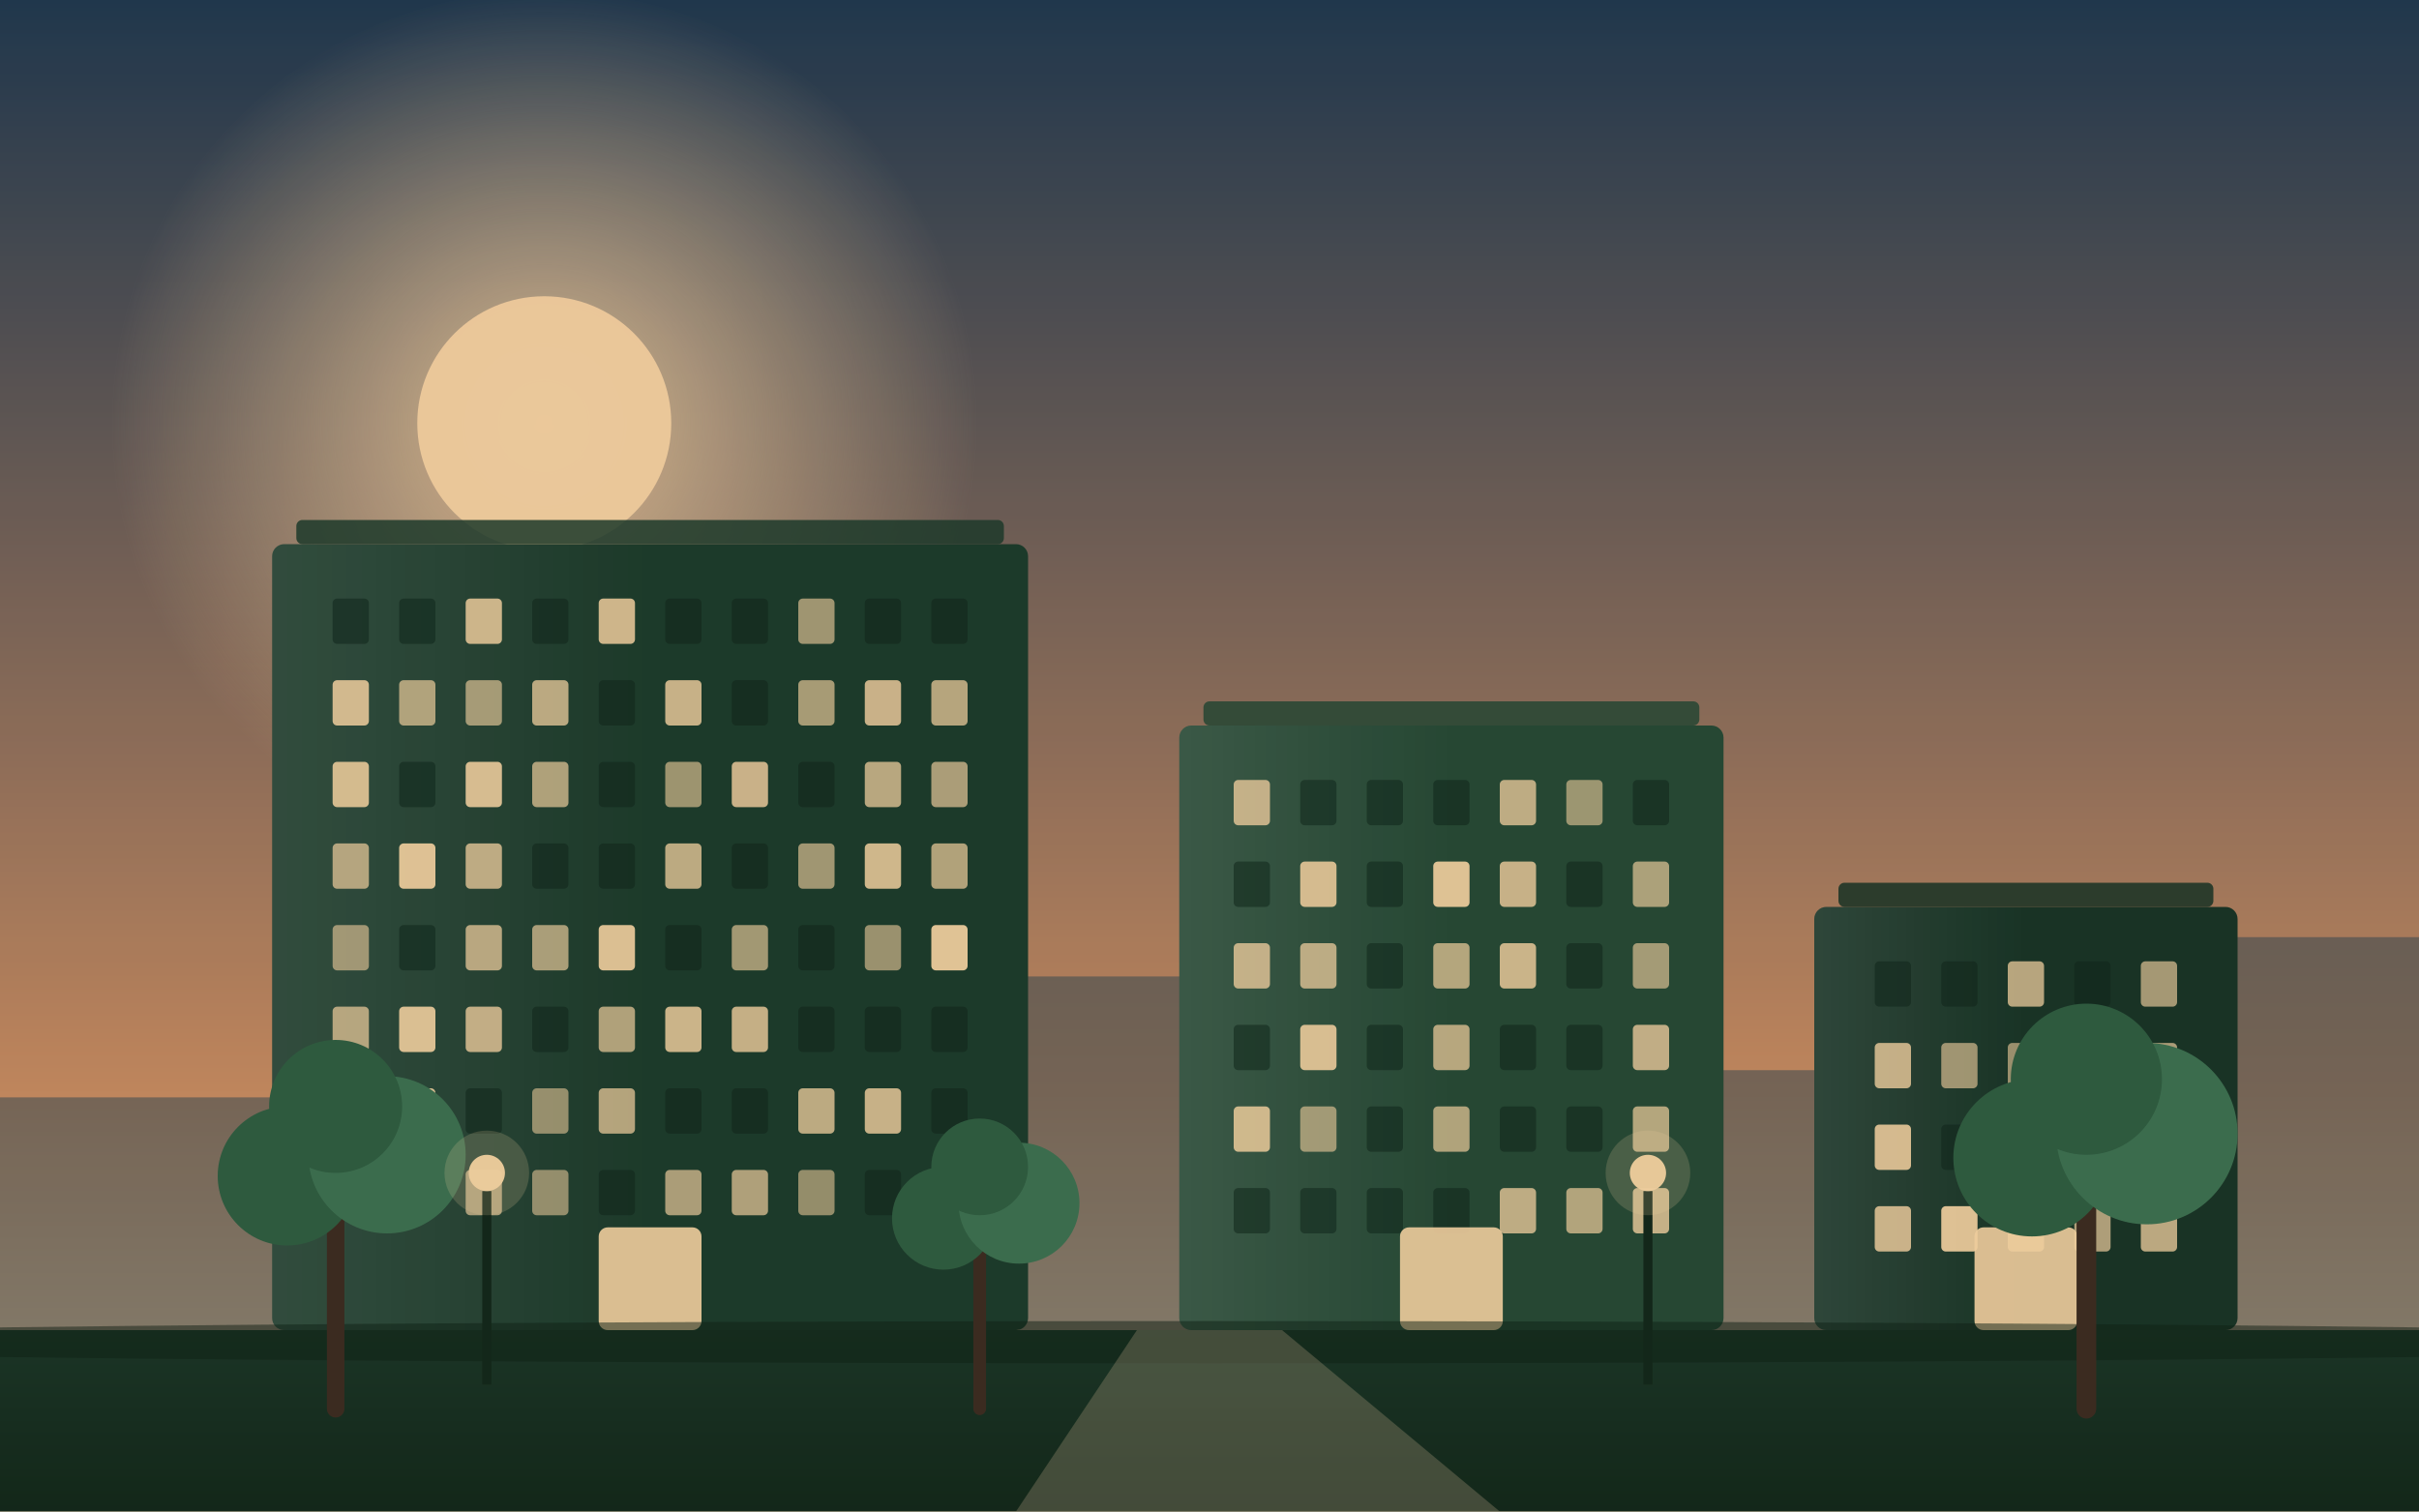
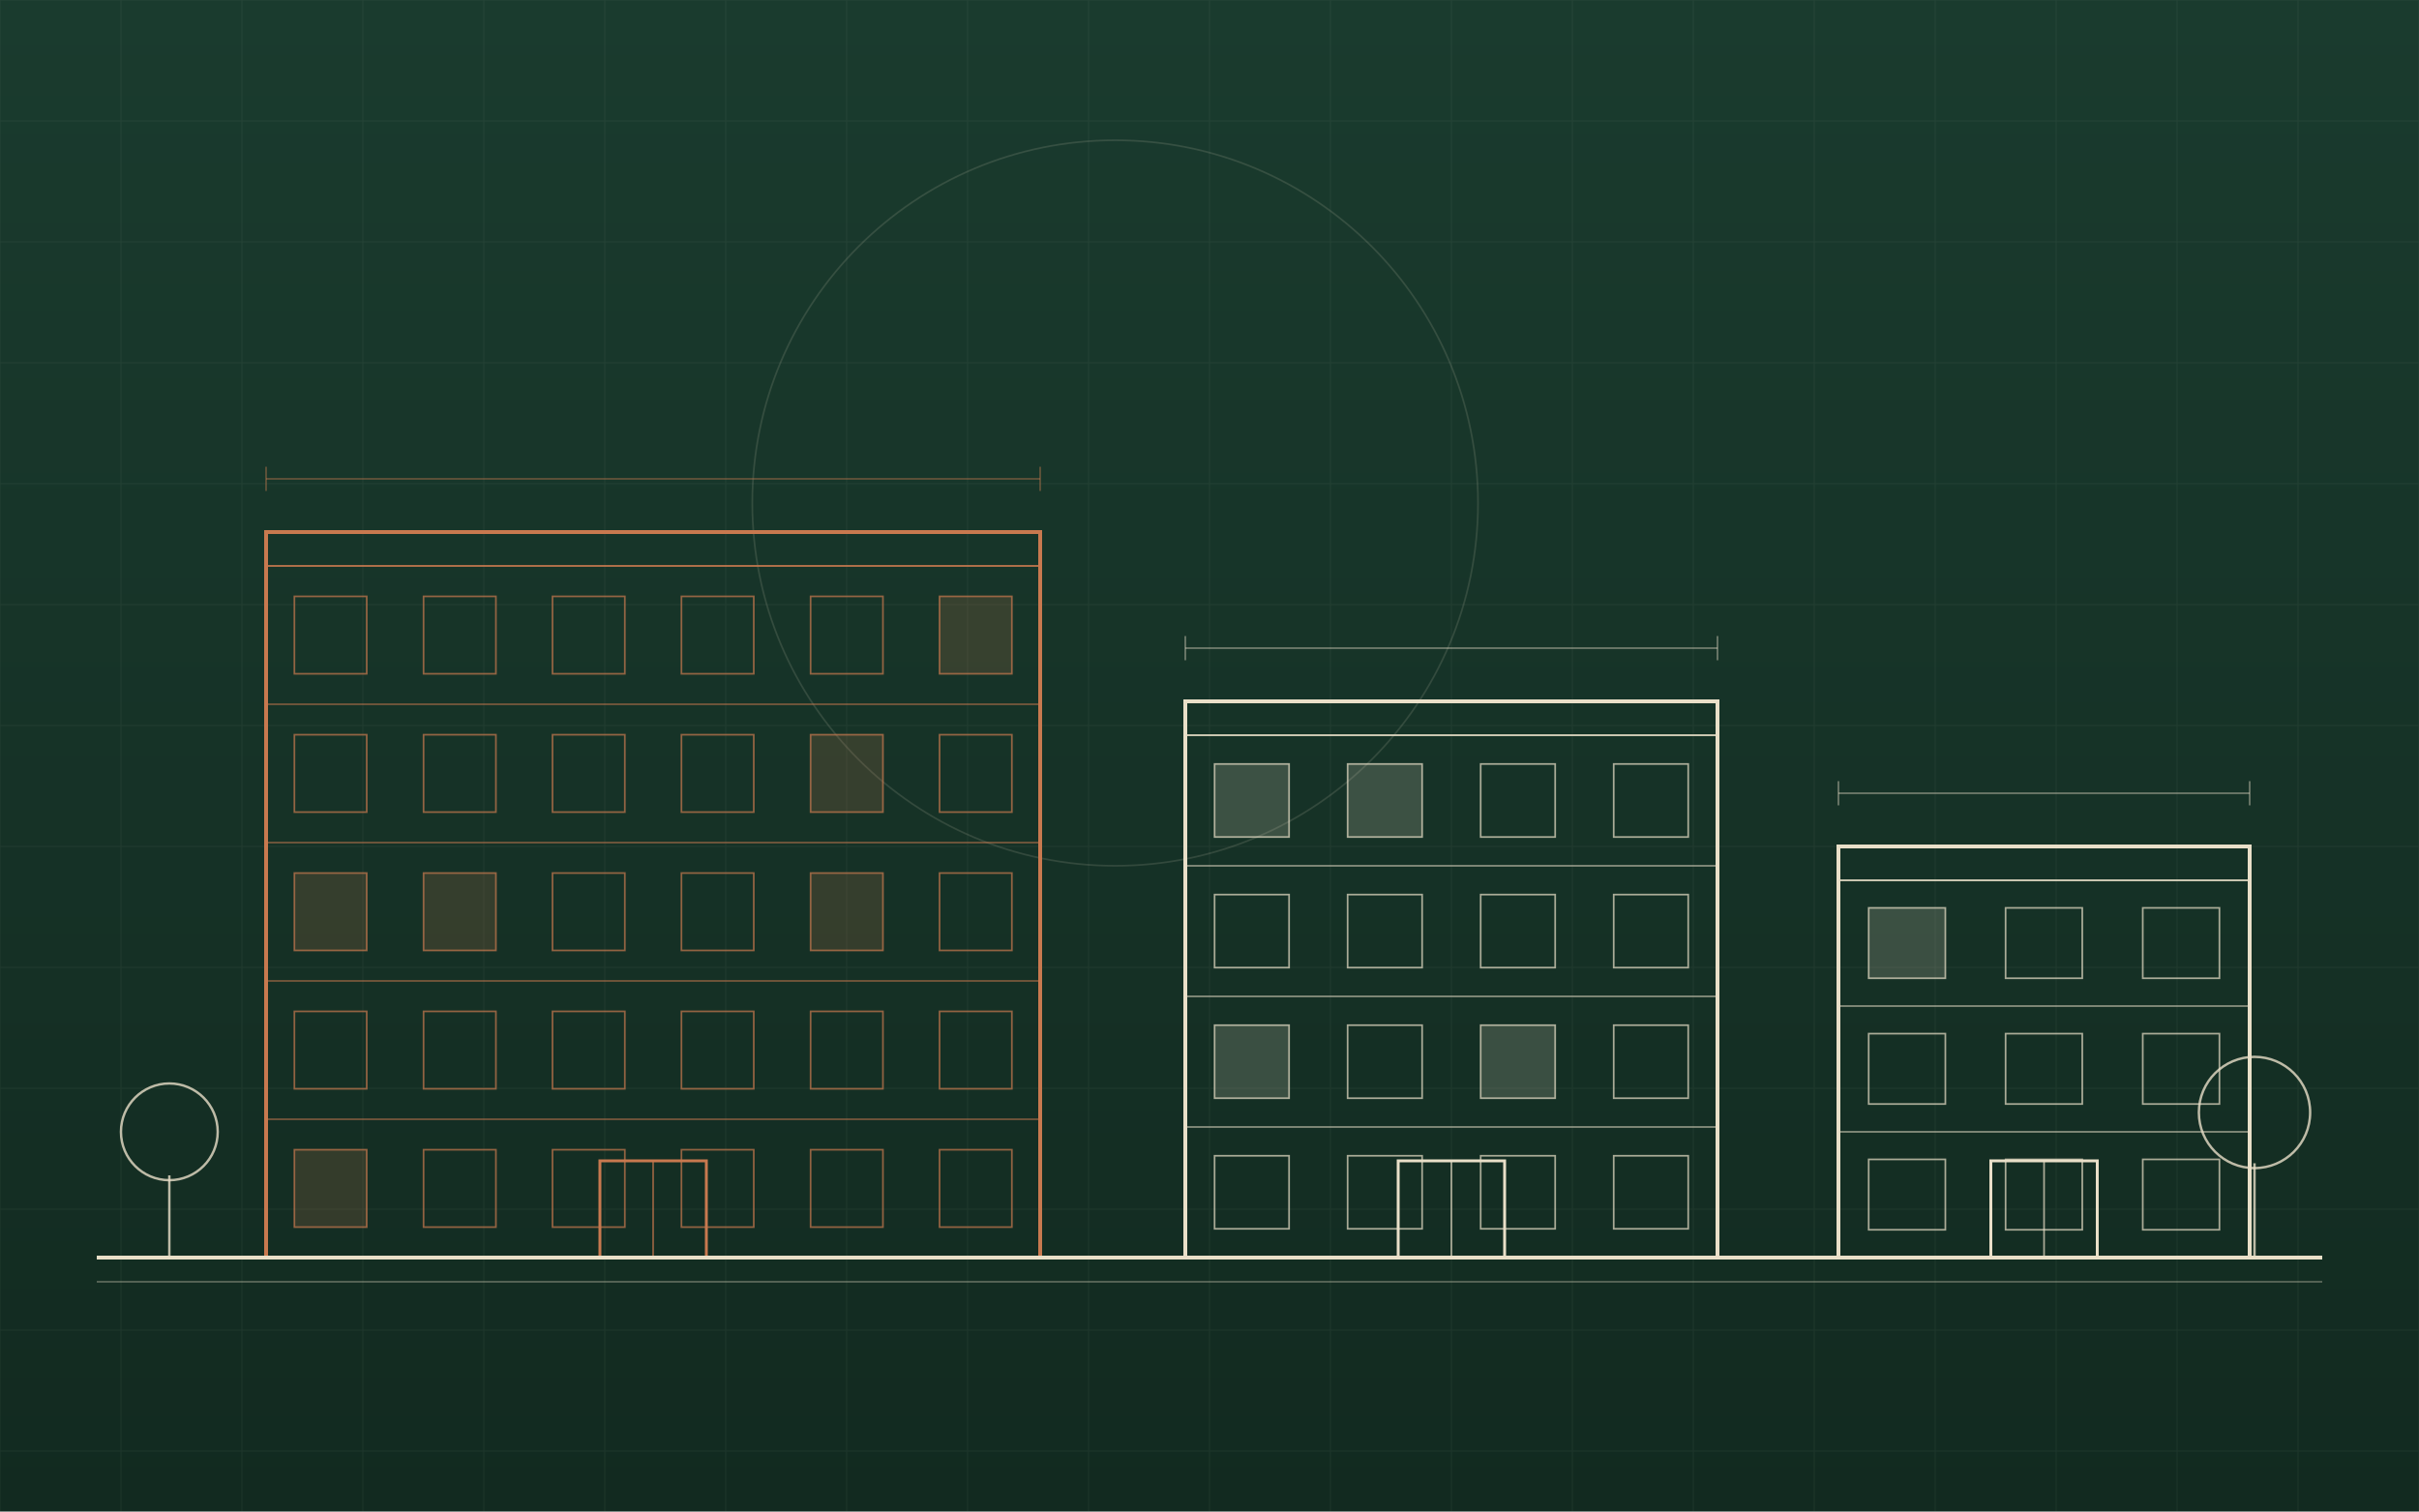
- <svg xmlns="http://www.w3.org/2000/svg" viewBox="0 0 800 500" preserveAspectRatio="xMidYMid slice" role="img" aria-label="Architectural illustration">
+ <svg xmlns="http://www.w3.org/2000/svg" viewBox="0 0 1000 625" preserveAspectRatio="xMidYMid slice" role="img" aria-label="Architectural elevation drawing">
  <defs>
-     <linearGradient id="sky" x1="0" y1="0" x2="0" y2="1">
-       <stop offset="0" stop-color="#20374f" />
-       <stop offset="0.72" stop-color="#c88a60" />
-       <stop offset="1" stop-color="#f9d2a2" />
-     </linearGradient>
-     <radialGradient id="halo" cx="0.5" cy="0.5" r="0.5">
-       <stop offset="0" stop-color="#f9d2a2" stop-opacity="0.85" />
-       <stop offset="1" stop-color="#f9d2a2" stop-opacity="0" />
-     </radialGradient>
-     <linearGradient id="gnd" x1="0" y1="0" x2="0" y2="1">
-       <stop offset="0" stop-color="#1a3526" />
-       <stop offset="1" stop-color="#122619" />
-     </linearGradient>
-     <linearGradient id="sheen" x1="0" y1="0" x2="1" y2="0">
-       <stop offset="0" stop-color="#ffffff" stop-opacity="0.10" />
-       <stop offset="0.5" stop-color="#ffffff" stop-opacity="0" />
+     <linearGradient id="bg" x1="0" y1="0" x2="0" y2="1">
+       <stop offset="0" stop-color="#1a3b2e" />
+       <stop offset="1" stop-color="#122a20" />
    </linearGradient>
  </defs>
-   <rect width="800" height="500" fill="url(#sky)" />
-   <circle cx="180" cy="140" r="143" fill="url(#halo)" />
-   <circle cx="180" cy="140" r="42" fill="#f9d2a2" opacity="0.95" />
-   <rect x="0" y="363" width="108" height="77" fill="#2c4350" opacity="0.5" />
-   <rect x="121" y="342" width="85" height="98" fill="#2c4350" opacity="0.5" />
-   <rect x="219" y="318" width="106" height="122" fill="#2c4350" opacity="0.5" />
-   <rect x="337" y="323" width="64" height="117" fill="#2c4350" opacity="0.5" />
-   <rect x="412" y="332" width="86" height="108" fill="#2c4350" opacity="0.5" />
-   <rect x="518" y="354" width="108" height="86" fill="#2c4350" opacity="0.5" />
-   <rect x="643" y="373" width="62" height="67" fill="#2c4350" opacity="0.5" />
-   <rect x="718" y="310" width="101" height="130" fill="#2c4350" opacity="0.5" />
-   <rect x="90" y="180" width="250" height="260" rx="4" fill="#1c3a2a" />
-   <rect x="90" y="180" width="250" height="260" rx="4" fill="url(#sheen)" />
-   <rect x="98" y="172" width="234" height="8" rx="2" fill="#1c3a2a" opacity="0.85" />
-   <rect x="110" y="198" width="12" height="15" rx="1.5" fill="#0f2419" opacity="0.55" />
-   <rect x="132" y="198" width="12" height="15" rx="1.5" fill="#0f2419" opacity="0.55" />
-   <rect x="154" y="198" width="12" height="15" rx="1.5" fill="#fbd6a4" opacity="0.83" />
-   <rect x="176" y="198" width="12" height="15" rx="1.5" fill="#0f2419" opacity="0.55" />
-   <rect x="198" y="198" width="12" height="15" rx="1.5" fill="#fbd6a4" opacity="0.84" />
-   <rect x="220" y="198" width="12" height="15" rx="1.5" fill="#0f2419" opacity="0.55" />
-   <rect x="242" y="198" width="12" height="15" rx="1.5" fill="#0f2419" opacity="0.55" />
-   <rect x="264" y="198" width="12" height="15" rx="1.5" fill="#fbd6a4" opacity="0.62" />
-   <rect x="286" y="198" width="12" height="15" rx="1.5" fill="#0f2419" opacity="0.55" />
-   <rect x="308" y="198" width="12" height="15" rx="1.5" fill="#0f2419" opacity="0.55" />
-   <rect x="110" y="225" width="12" height="15" rx="1.5" fill="#fbd6a4" opacity="0.85" />
-   <rect x="132" y="225" width="12" height="15" rx="1.5" fill="#fbd6a4" opacity="0.69" />
-   <rect x="154" y="225" width="12" height="15" rx="1.5" fill="#fbd6a4" opacity="0.64" />
-   <rect x="176" y="225" width="12" height="15" rx="1.5" fill="#fbd6a4" opacity="0.75" />
-   <rect x="198" y="225" width="12" height="15" rx="1.5" fill="#0f2419" opacity="0.55" />
-   <rect x="220" y="225" width="12" height="15" rx="1.5" fill="#fbd6a4" opacity="0.81" />
-   <rect x="242" y="225" width="12" height="15" rx="1.5" fill="#0f2419" opacity="0.55" />
-   <rect x="264" y="225" width="12" height="15" rx="1.5" fill="#fbd6a4" opacity="0.66" />
-   <rect x="286" y="225" width="12" height="15" rx="1.5" fill="#fbd6a4" opacity="0.82" />
-   <rect x="308" y="225" width="12" height="15" rx="1.5" fill="#fbd6a4" opacity="0.73" />
-   <rect x="110" y="252" width="12" height="15" rx="1.5" fill="#fbd6a4" opacity="0.86" />
-   <rect x="132" y="252" width="12" height="15" rx="1.5" fill="#0f2419" opacity="0.55" />
-   <rect x="154" y="252" width="12" height="15" rx="1.5" fill="#fbd6a4" opacity="0.88" />
-   <rect x="176" y="252" width="12" height="15" rx="1.5" fill="#fbd6a4" opacity="0.69" />
-   <rect x="198" y="252" width="12" height="15" rx="1.5" fill="#0f2419" opacity="0.55" />
-   <rect x="220" y="252" width="12" height="15" rx="1.5" fill="#fbd6a4" opacity="0.61" />
-   <rect x="242" y="252" width="12" height="15" rx="1.5" fill="#fbd6a4" opacity="0.82" />
-   <rect x="264" y="252" width="12" height="15" rx="1.5" fill="#0f2419" opacity="0.55" />
-   <rect x="286" y="252" width="12" height="15" rx="1.5" fill="#fbd6a4" opacity="0.74" />
-   <rect x="308" y="252" width="12" height="15" rx="1.5" fill="#fbd6a4" opacity="0.68" />
-   <rect x="110" y="279" width="12" height="15" rx="1.5" fill="#fbd6a4" opacity="0.7" />
-   <rect x="132" y="279" width="12" height="15" rx="1.5" fill="#fbd6a4" opacity="0.92" />
-   <rect x="154" y="279" width="12" height="15" rx="1.5" fill="#fbd6a4" opacity="0.76" />
-   <rect x="176" y="279" width="12" height="15" rx="1.5" fill="#0f2419" opacity="0.55" />
-   <rect x="198" y="279" width="12" height="15" rx="1.5" fill="#0f2419" opacity="0.55" />
-   <rect x="220" y="279" width="12" height="15" rx="1.5" fill="#fbd6a4" opacity="0.76" />
-   <rect x="242" y="279" width="12" height="15" rx="1.5" fill="#0f2419" opacity="0.55" />
-   <rect x="264" y="279" width="12" height="15" rx="1.5" fill="#fbd6a4" opacity="0.63" />
-   <rect x="286" y="279" width="12" height="15" rx="1.5" fill="#fbd6a4" opacity="0.85" />
-   <rect x="308" y="279" width="12" height="15" rx="1.5" fill="#fbd6a4" opacity="0.71" />
-   <rect x="110" y="306" width="12" height="15" rx="1.5" fill="#fbd6a4" opacity="0.6" />
-   <rect x="132" y="306" width="12" height="15" rx="1.5" fill="#0f2419" opacity="0.55" />
-   <rect x="154" y="306" width="12" height="15" rx="1.5" fill="#fbd6a4" opacity="0.73" />
-   <rect x="176" y="306" width="12" height="15" rx="1.5" fill="#fbd6a4" opacity="0.67" />
-   <rect x="198" y="306" width="12" height="15" rx="1.5" fill="#fbd6a4" opacity="0.91" />
-   <rect x="220" y="306" width="12" height="15" rx="1.5" fill="#0f2419" opacity="0.55" />
-   <rect x="242" y="306" width="12" height="15" rx="1.5" fill="#fbd6a4" opacity="0.64" />
-   <rect x="264" y="306" width="12" height="15" rx="1.5" fill="#0f2419" opacity="0.55" />
-   <rect x="286" y="306" width="12" height="15" rx="1.5" fill="#fbd6a4" opacity="0.6" />
-   <rect x="308" y="306" width="12" height="15" rx="1.5" fill="#fbd6a4" opacity="0.93" />
-   <rect x="110" y="333" width="12" height="15" rx="1.5" fill="#fbd6a4" opacity="0.71" />
-   <rect x="132" y="333" width="12" height="15" rx="1.5" fill="#fbd6a4" opacity="0.9" />
-   <rect x="154" y="333" width="12" height="15" rx="1.5" fill="#fbd6a4" opacity="0.78" />
-   <rect x="176" y="333" width="12" height="15" rx="1.5" fill="#0f2419" opacity="0.55" />
-   <rect x="198" y="333" width="12" height="15" rx="1.5" fill="#fbd6a4" opacity="0.7" />
-   <rect x="220" y="333" width="12" height="15" rx="1.5" fill="#fbd6a4" opacity="0.83" />
-   <rect x="242" y="333" width="12" height="15" rx="1.5" fill="#fbd6a4" opacity="0.8" />
-   <rect x="264" y="333" width="12" height="15" rx="1.5" fill="#0f2419" opacity="0.55" />
-   <rect x="286" y="333" width="12" height="15" rx="1.5" fill="#0f2419" opacity="0.55" />
-   <rect x="308" y="333" width="12" height="15" rx="1.5" fill="#0f2419" opacity="0.55" />
-   <rect x="110" y="360" width="12" height="15" rx="1.5" fill="#0f2419" opacity="0.55" />
-   <rect x="132" y="360" width="12" height="15" rx="1.5" fill="#fbd6a4" opacity="0.88" />
-   <rect x="154" y="360" width="12" height="15" rx="1.5" fill="#0f2419" opacity="0.55" />
-   <rect x="176" y="360" width="12" height="15" rx="1.5" fill="#fbd6a4" opacity="0.57" />
-   <rect x="198" y="360" width="12" height="15" rx="1.5" fill="#fbd6a4" opacity="0.72" />
-   <rect x="220" y="360" width="12" height="15" rx="1.5" fill="#0f2419" opacity="0.55" />
-   <rect x="242" y="360" width="12" height="15" rx="1.5" fill="#0f2419" opacity="0.55" />
-   <rect x="264" y="360" width="12" height="15" rx="1.5" fill="#fbd6a4" opacity="0.76" />
-   <rect x="286" y="360" width="12" height="15" rx="1.5" fill="#fbd6a4" opacity="0.81" />
-   <rect x="308" y="360" width="12" height="15" rx="1.5" fill="#0f2419" opacity="0.55" />
-   <rect x="110" y="387" width="12" height="15" rx="1.5" fill="#0f2419" opacity="0.55" />
-   <rect x="132" y="387" width="12" height="15" rx="1.5" fill="#fbd6a4" opacity="0.87" />
-   <rect x="154" y="387" width="12" height="15" rx="1.5" fill="#fbd6a4" opacity="0.66" />
-   <rect x="176" y="387" width="12" height="15" rx="1.5" fill="#fbd6a4" opacity="0.56" />
-   <rect x="198" y="387" width="12" height="15" rx="1.5" fill="#0f2419" opacity="0.55" />
-   <rect x="220" y="387" width="12" height="15" rx="1.5" fill="#fbd6a4" opacity="0.68" />
-   <rect x="242" y="387" width="12" height="15" rx="1.5" fill="#fbd6a4" opacity="0.7" />
-   <rect x="264" y="387" width="12" height="15" rx="1.5" fill="#fbd6a4" opacity="0.57" />
-   <rect x="286" y="387" width="12" height="15" rx="1.5" fill="#0f2419" opacity="0.55" />
-   <rect x="308" y="387" width="12" height="15" rx="1.5" fill="#0f2419" opacity="0.55" />
-   <rect x="198" y="406" width="34" height="34" rx="3" fill="#fbd6a4" opacity="0.9" />
-   <rect x="390" y="240" width="180" height="200" rx="4" fill="#264834" />
-   <rect x="390" y="240" width="180" height="200" rx="4" fill="url(#sheen)" />
-   <rect x="398" y="232" width="164" height="8" rx="2" fill="#264834" opacity="0.85" />
-   <rect x="408" y="258" width="12" height="15" rx="1.5" fill="#fbd6a4" opacity="0.77" />
-   <rect x="430" y="258" width="12" height="15" rx="1.5" fill="#0f2419" opacity="0.55" />
-   <rect x="452" y="258" width="12" height="15" rx="1.5" fill="#0f2419" opacity="0.55" />
-   <rect x="474" y="258" width="12" height="15" rx="1.5" fill="#0f2419" opacity="0.55" />
-   <rect x="496" y="258" width="12" height="15" rx="1.5" fill="#fbd6a4" opacity="0.76" />
-   <rect x="518" y="258" width="12" height="15" rx="1.5" fill="#fbd6a4" opacity="0.59" />
-   <rect x="540" y="258" width="12" height="15" rx="1.5" fill="#0f2419" opacity="0.55" />
-   <rect x="408" y="285" width="12" height="15" rx="1.5" fill="#0f2419" opacity="0.55" />
-   <rect x="430" y="285" width="12" height="15" rx="1.5" fill="#fbd6a4" opacity="0.86" />
-   <rect x="452" y="285" width="12" height="15" rx="1.5" fill="#0f2419" opacity="0.55" />
-   <rect x="474" y="285" width="12" height="15" rx="1.5" fill="#fbd6a4" opacity="0.92" />
-   <rect x="496" y="285" width="12" height="15" rx="1.5" fill="#fbd6a4" opacity="0.8" />
-   <rect x="518" y="285" width="12" height="15" rx="1.5" fill="#0f2419" opacity="0.55" />
-   <rect x="540" y="285" width="12" height="15" rx="1.5" fill="#fbd6a4" opacity="0.67" />
-   <rect x="408" y="312" width="12" height="15" rx="1.5" fill="#fbd6a4" opacity="0.77" />
-   <rect x="430" y="312" width="12" height="15" rx="1.5" fill="#fbd6a4" opacity="0.74" />
-   <rect x="452" y="312" width="12" height="15" rx="1.5" fill="#0f2419" opacity="0.55" />
-   <rect x="474" y="312" width="12" height="15" rx="1.5" fill="#fbd6a4" opacity="0.71" />
-   <rect x="496" y="312" width="12" height="15" rx="1.5" fill="#fbd6a4" opacity="0.82" />
-   <rect x="518" y="312" width="12" height="15" rx="1.5" fill="#0f2419" opacity="0.55" />
-   <rect x="540" y="312" width="12" height="15" rx="1.5" fill="#fbd6a4" opacity="0.63" />
-   <rect x="408" y="339" width="12" height="15" rx="1.5" fill="#0f2419" opacity="0.55" />
-   <rect x="430" y="339" width="12" height="15" rx="1.5" fill="#fbd6a4" opacity="0.88" />
-   <rect x="452" y="339" width="12" height="15" rx="1.5" fill="#0f2419" opacity="0.55" />
-   <rect x="474" y="339" width="12" height="15" rx="1.5" fill="#fbd6a4" opacity="0.72" />
-   <rect x="496" y="339" width="12" height="15" rx="1.5" fill="#0f2419" opacity="0.55" />
-   <rect x="518" y="339" width="12" height="15" rx="1.5" fill="#0f2419" opacity="0.55" />
-   <rect x="540" y="339" width="12" height="15" rx="1.5" fill="#fbd6a4" opacity="0.77" />
-   <rect x="408" y="366" width="12" height="15" rx="1.5" fill="#fbd6a4" opacity="0.83" />
-   <rect x="430" y="366" width="12" height="15" rx="1.5" fill="#fbd6a4" opacity="0.6" />
-   <rect x="452" y="366" width="12" height="15" rx="1.5" fill="#0f2419" opacity="0.55" />
-   <rect x="474" y="366" width="12" height="15" rx="1.5" fill="#fbd6a4" opacity="0.69" />
-   <rect x="496" y="366" width="12" height="15" rx="1.5" fill="#0f2419" opacity="0.55" />
-   <rect x="518" y="366" width="12" height="15" rx="1.5" fill="#0f2419" opacity="0.55" />
-   <rect x="540" y="366" width="12" height="15" rx="1.5" fill="#fbd6a4" opacity="0.71" />
-   <rect x="408" y="393" width="12" height="15" rx="1.5" fill="#0f2419" opacity="0.55" />
-   <rect x="430" y="393" width="12" height="15" rx="1.5" fill="#0f2419" opacity="0.55" />
-   <rect x="452" y="393" width="12" height="15" rx="1.5" fill="#0f2419" opacity="0.55" />
-   <rect x="474" y="393" width="12" height="15" rx="1.5" fill="#0f2419" opacity="0.55" />
-   <rect x="496" y="393" width="12" height="15" rx="1.5" fill="#fbd6a4" opacity="0.76" />
-   <rect x="518" y="393" width="12" height="15" rx="1.5" fill="#fbd6a4" opacity="0.7" />
-   <rect x="540" y="393" width="12" height="15" rx="1.5" fill="#fbd6a4" opacity="0.79" />
-   <rect x="463" y="406" width="34" height="34" rx="3" fill="#fbd6a4" opacity="0.9" />
-   <rect x="600" y="300" width="140" height="140" rx="4" fill="#183325" />
-   <rect x="600" y="300" width="140" height="140" rx="4" fill="url(#sheen)" />
-   <rect x="608" y="292" width="124" height="8" rx="2" fill="#183325" opacity="0.85" />
-   <rect x="620" y="318" width="12" height="15" rx="1.5" fill="#0f2419" opacity="0.55" />
-   <rect x="642" y="318" width="12" height="15" rx="1.5" fill="#0f2419" opacity="0.55" />
-   <rect x="664" y="318" width="12" height="15" rx="1.5" fill="#fbd6a4" opacity="0.74" />
-   <rect x="686" y="318" width="12" height="15" rx="1.5" fill="#0f2419" opacity="0.55" />
-   <rect x="708" y="318" width="12" height="15" rx="1.5" fill="#fbd6a4" opacity="0.66" />
-   <rect x="620" y="345" width="12" height="15" rx="1.5" fill="#fbd6a4" opacity="0.79" />
-   <rect x="642" y="345" width="12" height="15" rx="1.5" fill="#fbd6a4" opacity="0.62" />
-   <rect x="664" y="345" width="12" height="15" rx="1.5" fill="#fbd6a4" opacity="0.6" />
-   <rect x="686" y="345" width="12" height="15" rx="1.5" fill="#0f2419" opacity="0.55" />
-   <rect x="708" y="345" width="12" height="15" rx="1.5" fill="#fbd6a4" opacity="0.68" />
-   <rect x="620" y="372" width="12" height="15" rx="1.5" fill="#fbd6a4" opacity="0.87" />
-   <rect x="642" y="372" width="12" height="15" rx="1.5" fill="#0f2419" opacity="0.55" />
-   <rect x="664" y="372" width="12" height="15" rx="1.5" fill="#fbd6a4" opacity="0.61" />
-   <rect x="686" y="372" width="12" height="15" rx="1.5" fill="#fbd6a4" opacity="0.61" />
-   <rect x="708" y="372" width="12" height="15" rx="1.5" fill="#fbd6a4" opacity="0.93" />
-   <rect x="620" y="399" width="12" height="15" rx="1.5" fill="#fbd6a4" opacity="0.82" />
-   <rect x="642" y="399" width="12" height="15" rx="1.5" fill="#fbd6a4" opacity="0.92" />
-   <rect x="664" y="399" width="12" height="15" rx="1.5" fill="#fbd6a4" opacity="0.81" />
-   <rect x="686" y="399" width="12" height="15" rx="1.5" fill="#fbd6a4" opacity="0.7" />
-   <rect x="708" y="399" width="12" height="15" rx="1.5" fill="#fbd6a4" opacity="0.76" />
-   <rect x="653" y="406" width="34" height="34" rx="3" fill="#fbd6a4" opacity="0.9" />
-   <rect x="0" y="440" width="800" height="60" fill="url(#gnd)" />
-   <ellipse cx="400.0" cy="444" rx="560" ry="7" fill="#0d1f14" opacity="0.5" />
-   <path d="M336 500 L376 440 L424 440 L496 500 Z" fill="#c9b18f" opacity="0.28" />
-   <path d="M111 466 L111 400.9" stroke="#3d2b20" stroke-width="5.8" stroke-linecap="round" />
-   <circle cx="95" cy="389" r="23" fill="#2f5c40" />
-   <circle cx="128" cy="382" r="26" fill="#3d7050" />
-   <circle cx="111" cy="366" r="22" fill="#2f5c40" />
-   <path d="M690 466 L690 395.8" stroke="#3d2b20" stroke-width="6.5" stroke-linecap="round" />
-   <circle cx="672" cy="383" r="26" fill="#2f5c40" />
-   <circle cx="710" cy="375" r="30" fill="#3d7050" />
-   <circle cx="690" cy="357" r="25" fill="#2f5c40" />
-   <path d="M324 466 L324 411.1" stroke="#3d2b20" stroke-width="4.2" stroke-linecap="round" />
-   <circle cx="312" cy="403" r="17" fill="#2f5c40" />
-   <circle cx="337" cy="398" r="20" fill="#3d7050" />
-   <circle cx="324" cy="386" r="16" fill="#2f5c40" />
-   <path d="M161 458 V394" stroke="#122619" stroke-width="3" />
-   <circle cx="161" cy="388" r="6" fill="#fbd6a4" opacity="0.95" />
-   <circle cx="161" cy="388" r="14" fill="#fbd6a4" opacity="0.18" />
-   <path d="M545 458 V394" stroke="#122619" stroke-width="3" />
-   <circle cx="545" cy="388" r="6" fill="#fbd6a4" opacity="0.95" />
-   <circle cx="545" cy="388" r="14" fill="#fbd6a4" opacity="0.18" />
-   <rect width="800" height="500" fill="#1a2f22" opacity="0.06" />
+   <rect width="1000" height="625" fill="url(#bg)" />
+   <g stroke="#e9dfc8" stroke-width="0.4" opacity="0.06">
+     <line x1="0" y1="0" x2="0" y2="625" />
+     <line x1="50" y1="0" x2="50" y2="625" />
+     <line x1="100" y1="0" x2="100" y2="625" />
+     <line x1="150" y1="0" x2="150" y2="625" />
+     <line x1="200" y1="0" x2="200" y2="625" />
+     <line x1="250" y1="0" x2="250" y2="625" />
+     <line x1="300" y1="0" x2="300" y2="625" />
+     <line x1="350" y1="0" x2="350" y2="625" />
+     <line x1="400" y1="0" x2="400" y2="625" />
+     <line x1="450" y1="0" x2="450" y2="625" />
+     <line x1="500" y1="0" x2="500" y2="625" />
+     <line x1="550" y1="0" x2="550" y2="625" />
+     <line x1="600" y1="0" x2="600" y2="625" />
+     <line x1="650" y1="0" x2="650" y2="625" />
+     <line x1="700" y1="0" x2="700" y2="625" />
+     <line x1="750" y1="0" x2="750" y2="625" />
+     <line x1="800" y1="0" x2="800" y2="625" />
+     <line x1="850" y1="0" x2="850" y2="625" />
+     <line x1="900" y1="0" x2="900" y2="625" />
+     <line x1="950" y1="0" x2="950" y2="625" />
+     <line x1="1000" y1="0" x2="1000" y2="625" />
+     <line x1="0" y1="0" x2="1000" y2="0" />
+     <line x1="0" y1="50" x2="1000" y2="50" />
+     <line x1="0" y1="100" x2="1000" y2="100" />
+     <line x1="0" y1="150" x2="1000" y2="150" />
+     <line x1="0" y1="200" x2="1000" y2="200" />
+     <line x1="0" y1="250" x2="1000" y2="250" />
+     <line x1="0" y1="300" x2="1000" y2="300" />
+     <line x1="0" y1="350" x2="1000" y2="350" />
+     <line x1="0" y1="400" x2="1000" y2="400" />
+     <line x1="0" y1="450" x2="1000" y2="450" />
+     <line x1="0" y1="500" x2="1000" y2="500" />
+     <line x1="0" y1="550" x2="1000" y2="550" />
+     <line x1="0" y1="600" x2="1000" y2="600" />
+   </g>
+   <circle cx="461" cy="208" r="150" fill="none" stroke="#e9dfc8" stroke-width="0.7" opacity="0.14" />
+   <rect x="110" y="220" width="320" height="300" fill="none" stroke="#c8794f" stroke-width="1.6" />
+   <line x1="110" y1="234" x2="430" y2="234" stroke="#c8794f" stroke-width="0.8" opacity="0.85" />
+   <line x1="110" y1="291.2" x2="430" y2="291.2" stroke="#c8794f" stroke-width="0.7" opacity="0.55" />
+   <line x1="110" y1="348.4" x2="430" y2="348.4" stroke="#c8794f" stroke-width="0.7" opacity="0.55" />
+   <line x1="110" y1="405.6" x2="430" y2="405.6" stroke="#c8794f" stroke-width="0.7" opacity="0.55" />
+   <line x1="110" y1="462.8" x2="430" y2="462.8" stroke="#c8794f" stroke-width="0.7" opacity="0.55" />
+   <rect x="121.7" y="246.6" width="29.9" height="32.0" fill="none" stroke="#c8794f" stroke-width="0.7" opacity="0.7" />
+   <rect x="175.1" y="246.6" width="29.9" height="32.0" fill="none" stroke="#c8794f" stroke-width="0.7" opacity="0.7" />
+   <rect x="228.4" y="246.6" width="29.9" height="32.0" fill="none" stroke="#c8794f" stroke-width="0.7" opacity="0.7" />
+   <rect x="281.7" y="246.6" width="29.9" height="32.0" fill="none" stroke="#c8794f" stroke-width="0.7" opacity="0.7" />
+   <rect x="335.1" y="246.6" width="29.9" height="32.0" fill="none" stroke="#c8794f" stroke-width="0.7" opacity="0.7" />
+   <rect x="388.4" y="246.6" width="29.9" height="32.0" fill="none" stroke="#c8794f" stroke-width="0.7" opacity="0.7" />
+   <rect x="388.4" y="246.6" width="29.9" height="32.0" fill="#c8794f" opacity="0.18" stroke="none" />
+   <rect x="121.7" y="303.8" width="29.9" height="32.0" fill="none" stroke="#c8794f" stroke-width="0.7" opacity="0.7" />
+   <rect x="175.1" y="303.8" width="29.9" height="32.0" fill="none" stroke="#c8794f" stroke-width="0.7" opacity="0.7" />
+   <rect x="228.4" y="303.8" width="29.9" height="32.0" fill="none" stroke="#c8794f" stroke-width="0.7" opacity="0.7" />
+   <rect x="281.7" y="303.8" width="29.9" height="32.0" fill="none" stroke="#c8794f" stroke-width="0.7" opacity="0.7" />
+   <rect x="335.1" y="303.8" width="29.9" height="32.0" fill="none" stroke="#c8794f" stroke-width="0.7" opacity="0.7" />
+   <rect x="335.1" y="303.8" width="29.9" height="32.0" fill="#c8794f" opacity="0.18" stroke="none" />
+   <rect x="388.4" y="303.8" width="29.9" height="32.0" fill="none" stroke="#c8794f" stroke-width="0.7" opacity="0.7" />
+   <rect x="121.7" y="361.0" width="29.9" height="32.0" fill="none" stroke="#c8794f" stroke-width="0.7" opacity="0.7" />
+   <rect x="121.7" y="361.0" width="29.9" height="32.0" fill="#c8794f" opacity="0.18" stroke="none" />
+   <rect x="175.1" y="361.0" width="29.9" height="32.0" fill="none" stroke="#c8794f" stroke-width="0.7" opacity="0.7" />
+   <rect x="175.1" y="361.0" width="29.9" height="32.0" fill="#c8794f" opacity="0.18" stroke="none" />
+   <rect x="228.4" y="361.0" width="29.9" height="32.0" fill="none" stroke="#c8794f" stroke-width="0.7" opacity="0.7" />
+   <rect x="281.7" y="361.0" width="29.9" height="32.0" fill="none" stroke="#c8794f" stroke-width="0.7" opacity="0.7" />
+   <rect x="335.1" y="361.0" width="29.9" height="32.0" fill="none" stroke="#c8794f" stroke-width="0.7" opacity="0.7" />
+   <rect x="335.1" y="361.0" width="29.9" height="32.0" fill="#c8794f" opacity="0.18" stroke="none" />
+   <rect x="388.4" y="361.0" width="29.9" height="32.0" fill="none" stroke="#c8794f" stroke-width="0.7" opacity="0.7" />
+   <rect x="121.7" y="418.2" width="29.9" height="32.0" fill="none" stroke="#c8794f" stroke-width="0.7" opacity="0.7" />
+   <rect x="175.1" y="418.2" width="29.9" height="32.0" fill="none" stroke="#c8794f" stroke-width="0.7" opacity="0.7" />
+   <rect x="228.4" y="418.2" width="29.9" height="32.0" fill="none" stroke="#c8794f" stroke-width="0.7" opacity="0.7" />
+   <rect x="281.7" y="418.2" width="29.9" height="32.0" fill="none" stroke="#c8794f" stroke-width="0.7" opacity="0.7" />
+   <rect x="335.1" y="418.2" width="29.9" height="32.0" fill="none" stroke="#c8794f" stroke-width="0.7" opacity="0.7" />
+   <rect x="388.4" y="418.2" width="29.9" height="32.0" fill="none" stroke="#c8794f" stroke-width="0.7" opacity="0.7" />
+   <rect x="121.7" y="475.4" width="29.9" height="32.0" fill="none" stroke="#c8794f" stroke-width="0.7" opacity="0.7" />
+   <rect x="121.7" y="475.4" width="29.9" height="32.0" fill="#c8794f" opacity="0.18" stroke="none" />
+   <rect x="175.1" y="475.4" width="29.9" height="32.0" fill="none" stroke="#c8794f" stroke-width="0.7" opacity="0.7" />
+   <rect x="228.4" y="475.4" width="29.9" height="32.0" fill="none" stroke="#c8794f" stroke-width="0.7" opacity="0.7" />
+   <rect x="281.7" y="475.4" width="29.9" height="32.0" fill="none" stroke="#c8794f" stroke-width="0.7" opacity="0.7" />
+   <rect x="335.1" y="475.4" width="29.9" height="32.0" fill="none" stroke="#c8794f" stroke-width="0.7" opacity="0.7" />
+   <rect x="388.4" y="475.4" width="29.9" height="32.0" fill="none" stroke="#c8794f" stroke-width="0.7" opacity="0.7" />
+   <rect x="248" y="480" width="44" height="40" fill="none" stroke="#c8794f" stroke-width="1.2" />
+   <line x1="270" y1="480" x2="270" y2="520" stroke="#c8794f" stroke-width="0.7" opacity="0.7" />
+   <line x1="110" y1="198" x2="430" y2="198" stroke="#c8794f" stroke-width="0.6" opacity="0.5" />
+   <line x1="110" y1="193" x2="110" y2="203" stroke="#c8794f" stroke-width="0.6" opacity="0.5" />
+   <line x1="430" y1="193" x2="430" y2="203" stroke="#c8794f" stroke-width="0.6" opacity="0.5" />
+   <rect x="490" y="290" width="220" height="230" fill="none" stroke="#e9dfc8" stroke-width="1.6" />
+   <line x1="490" y1="304" x2="710" y2="304" stroke="#e9dfc8" stroke-width="0.8" opacity="0.85" />
+   <line x1="490" y1="358.0" x2="710" y2="358.0" stroke="#e9dfc8" stroke-width="0.7" opacity="0.55" />
+   <line x1="490" y1="412.0" x2="710" y2="412.0" stroke="#e9dfc8" stroke-width="0.7" opacity="0.55" />
+   <line x1="490" y1="466.0" x2="710" y2="466.0" stroke="#e9dfc8" stroke-width="0.7" opacity="0.55" />
+   <rect x="502.1" y="315.9" width="30.8" height="30.2" fill="none" stroke="#e9dfc8" stroke-width="0.7" opacity="0.7" />
+   <rect x="502.1" y="315.9" width="30.8" height="30.2" fill="#e9dfc8" opacity="0.18" stroke="none" />
+   <rect x="557.1" y="315.9" width="30.8" height="30.2" fill="none" stroke="#e9dfc8" stroke-width="0.7" opacity="0.7" />
+   <rect x="557.1" y="315.9" width="30.8" height="30.2" fill="#e9dfc8" opacity="0.18" stroke="none" />
+   <rect x="612.1" y="315.9" width="30.8" height="30.2" fill="none" stroke="#e9dfc8" stroke-width="0.7" opacity="0.7" />
+   <rect x="667.1" y="315.9" width="30.8" height="30.2" fill="none" stroke="#e9dfc8" stroke-width="0.7" opacity="0.7" />
+   <rect x="502.1" y="369.9" width="30.8" height="30.2" fill="none" stroke="#e9dfc8" stroke-width="0.7" opacity="0.7" />
+   <rect x="557.1" y="369.9" width="30.8" height="30.2" fill="none" stroke="#e9dfc8" stroke-width="0.7" opacity="0.7" />
+   <rect x="612.1" y="369.9" width="30.8" height="30.2" fill="none" stroke="#e9dfc8" stroke-width="0.7" opacity="0.7" />
+   <rect x="667.1" y="369.9" width="30.8" height="30.2" fill="none" stroke="#e9dfc8" stroke-width="0.7" opacity="0.7" />
+   <rect x="502.1" y="423.9" width="30.8" height="30.2" fill="none" stroke="#e9dfc8" stroke-width="0.7" opacity="0.7" />
+   <rect x="502.1" y="423.9" width="30.8" height="30.2" fill="#e9dfc8" opacity="0.18" stroke="none" />
+   <rect x="557.1" y="423.9" width="30.8" height="30.2" fill="none" stroke="#e9dfc8" stroke-width="0.7" opacity="0.7" />
+   <rect x="612.1" y="423.9" width="30.8" height="30.2" fill="none" stroke="#e9dfc8" stroke-width="0.7" opacity="0.7" />
+   <rect x="612.1" y="423.9" width="30.8" height="30.2" fill="#e9dfc8" opacity="0.18" stroke="none" />
+   <rect x="667.1" y="423.9" width="30.8" height="30.2" fill="none" stroke="#e9dfc8" stroke-width="0.7" opacity="0.7" />
+   <rect x="502.1" y="477.9" width="30.8" height="30.2" fill="none" stroke="#e9dfc8" stroke-width="0.7" opacity="0.7" />
+   <rect x="557.1" y="477.9" width="30.8" height="30.2" fill="none" stroke="#e9dfc8" stroke-width="0.7" opacity="0.7" />
+   <rect x="612.1" y="477.9" width="30.8" height="30.2" fill="none" stroke="#e9dfc8" stroke-width="0.7" opacity="0.7" />
+   <rect x="667.1" y="477.9" width="30.8" height="30.2" fill="none" stroke="#e9dfc8" stroke-width="0.7" opacity="0.7" />
+   <rect x="578" y="480" width="44" height="40" fill="none" stroke="#e9dfc8" stroke-width="1.2" />
+   <line x1="600" y1="480" x2="600" y2="520" stroke="#e9dfc8" stroke-width="0.7" opacity="0.7" />
+   <line x1="490" y1="268" x2="710" y2="268" stroke="#e9dfc8" stroke-width="0.6" opacity="0.5" />
+   <line x1="490" y1="263" x2="490" y2="273" stroke="#e9dfc8" stroke-width="0.6" opacity="0.5" />
+   <line x1="710" y1="263" x2="710" y2="273" stroke="#e9dfc8" stroke-width="0.6" opacity="0.5" />
+   <rect x="760" y="350" width="170" height="170" fill="none" stroke="#e9dfc8" stroke-width="1.6" />
+   <line x1="760" y1="364" x2="930" y2="364" stroke="#e9dfc8" stroke-width="0.8" opacity="0.85" />
+   <line x1="760" y1="416.0" x2="930" y2="416.0" stroke="#e9dfc8" stroke-width="0.7" opacity="0.55" />
+   <line x1="760" y1="468.0" x2="930" y2="468.0" stroke="#e9dfc8" stroke-width="0.7" opacity="0.55" />
+   <rect x="772.5" y="375.4" width="31.7" height="29.1" fill="none" stroke="#e9dfc8" stroke-width="0.7" opacity="0.7" />
+   <rect x="772.5" y="375.4" width="31.7" height="29.1" fill="#e9dfc8" opacity="0.18" stroke="none" />
+   <rect x="829.1" y="375.4" width="31.7" height="29.1" fill="none" stroke="#e9dfc8" stroke-width="0.7" opacity="0.7" />
+   <rect x="885.8" y="375.4" width="31.7" height="29.1" fill="none" stroke="#e9dfc8" stroke-width="0.7" opacity="0.7" />
+   <rect x="772.5" y="427.4" width="31.7" height="29.1" fill="none" stroke="#e9dfc8" stroke-width="0.7" opacity="0.7" />
+   <rect x="829.1" y="427.4" width="31.7" height="29.1" fill="none" stroke="#e9dfc8" stroke-width="0.7" opacity="0.7" />
+   <rect x="885.8" y="427.4" width="31.7" height="29.1" fill="none" stroke="#e9dfc8" stroke-width="0.7" opacity="0.7" />
+   <rect x="772.5" y="479.4" width="31.7" height="29.1" fill="none" stroke="#e9dfc8" stroke-width="0.7" opacity="0.7" />
+   <rect x="829.1" y="479.4" width="31.7" height="29.1" fill="none" stroke="#e9dfc8" stroke-width="0.7" opacity="0.7" />
+   <rect x="885.8" y="479.4" width="31.7" height="29.1" fill="none" stroke="#e9dfc8" stroke-width="0.7" opacity="0.7" />
+   <rect x="823" y="480" width="44" height="40" fill="none" stroke="#e9dfc8" stroke-width="1.2" />
+   <line x1="845" y1="480" x2="845" y2="520" stroke="#e9dfc8" stroke-width="0.7" opacity="0.7" />
+   <line x1="760" y1="328" x2="930" y2="328" stroke="#e9dfc8" stroke-width="0.6" opacity="0.5" />
+   <line x1="760" y1="323" x2="760" y2="333" stroke="#e9dfc8" stroke-width="0.6" opacity="0.5" />
+   <line x1="930" y1="323" x2="930" y2="333" stroke="#e9dfc8" stroke-width="0.6" opacity="0.5" />
+   <line x1="40" y1="520" x2="960" y2="520" stroke="#e9dfc8" stroke-width="1.6" />
+   <line x1="40" y1="530" x2="960" y2="530" stroke="#e9dfc8" stroke-width="0.6" opacity="0.4" />
+   <line x1="70" y1="520" x2="70" y2="486" stroke="#e9dfc8" stroke-width="1" opacity="0.8" />
+   <circle cx="70" cy="468" r="20" fill="none" stroke="#e9dfc8" stroke-width="1" opacity="0.8" />
+   <line x1="932" y1="520" x2="932" y2="481" stroke="#e9dfc8" stroke-width="1" opacity="0.8" />
+   <circle cx="932" cy="460" r="23" fill="none" stroke="#e9dfc8" stroke-width="1" opacity="0.8" />
</svg>
